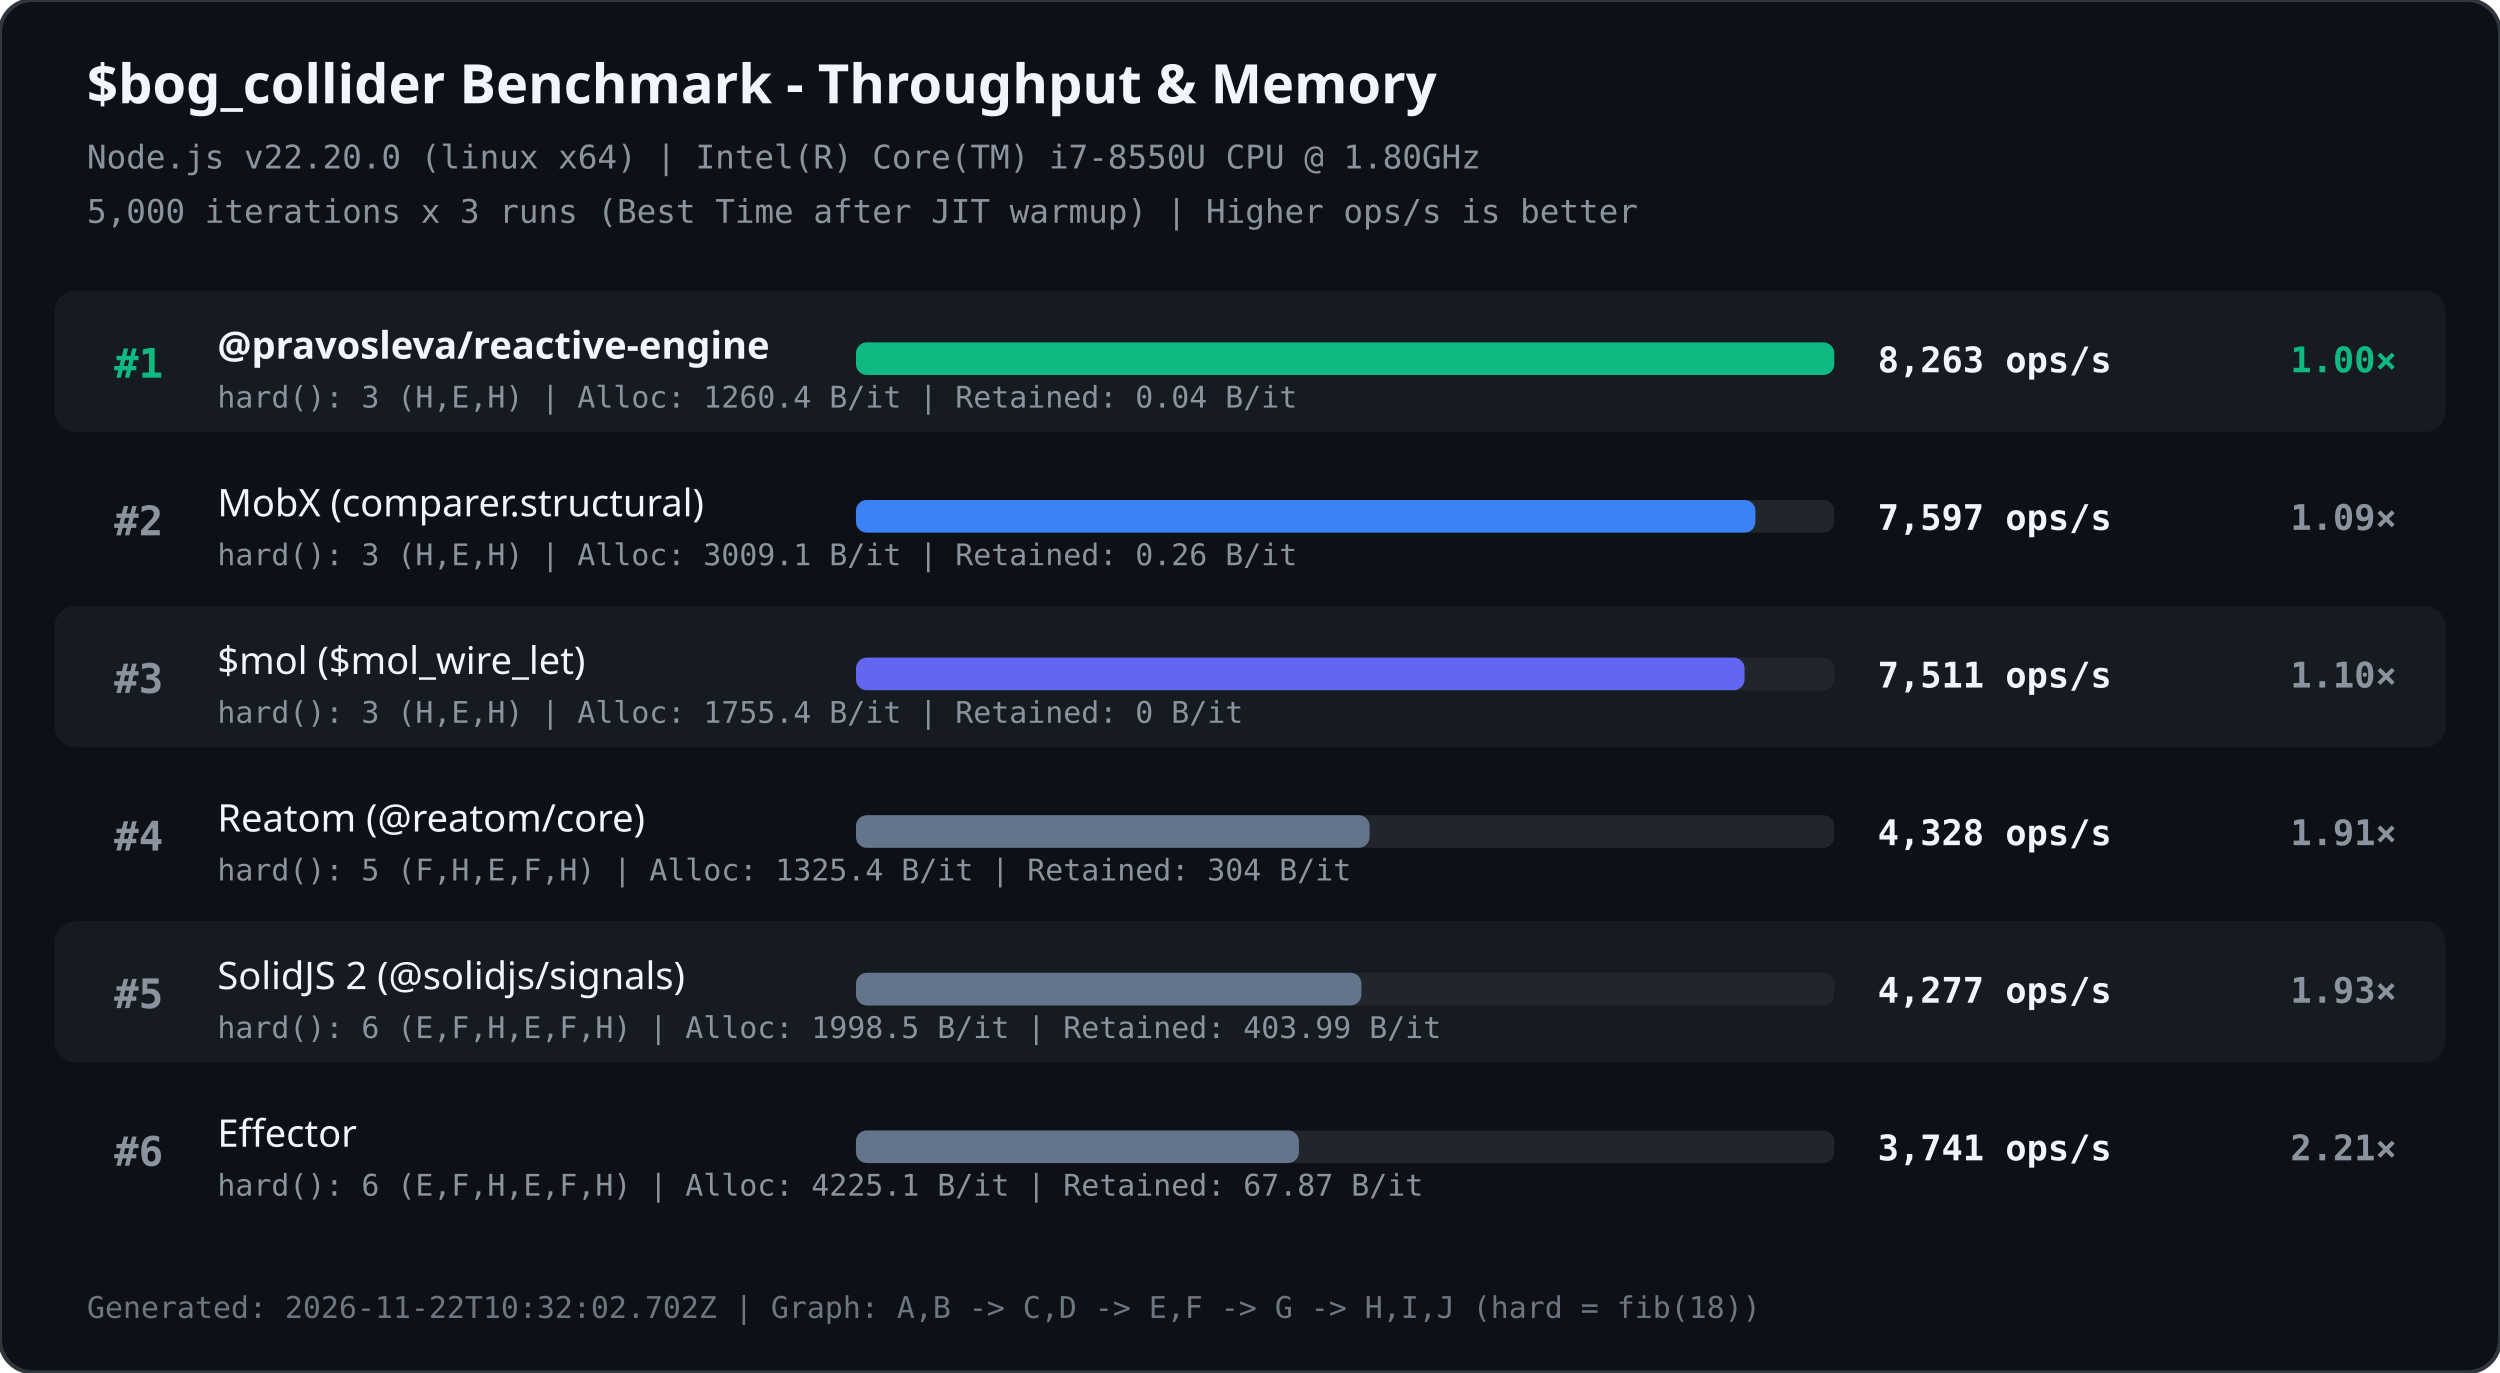
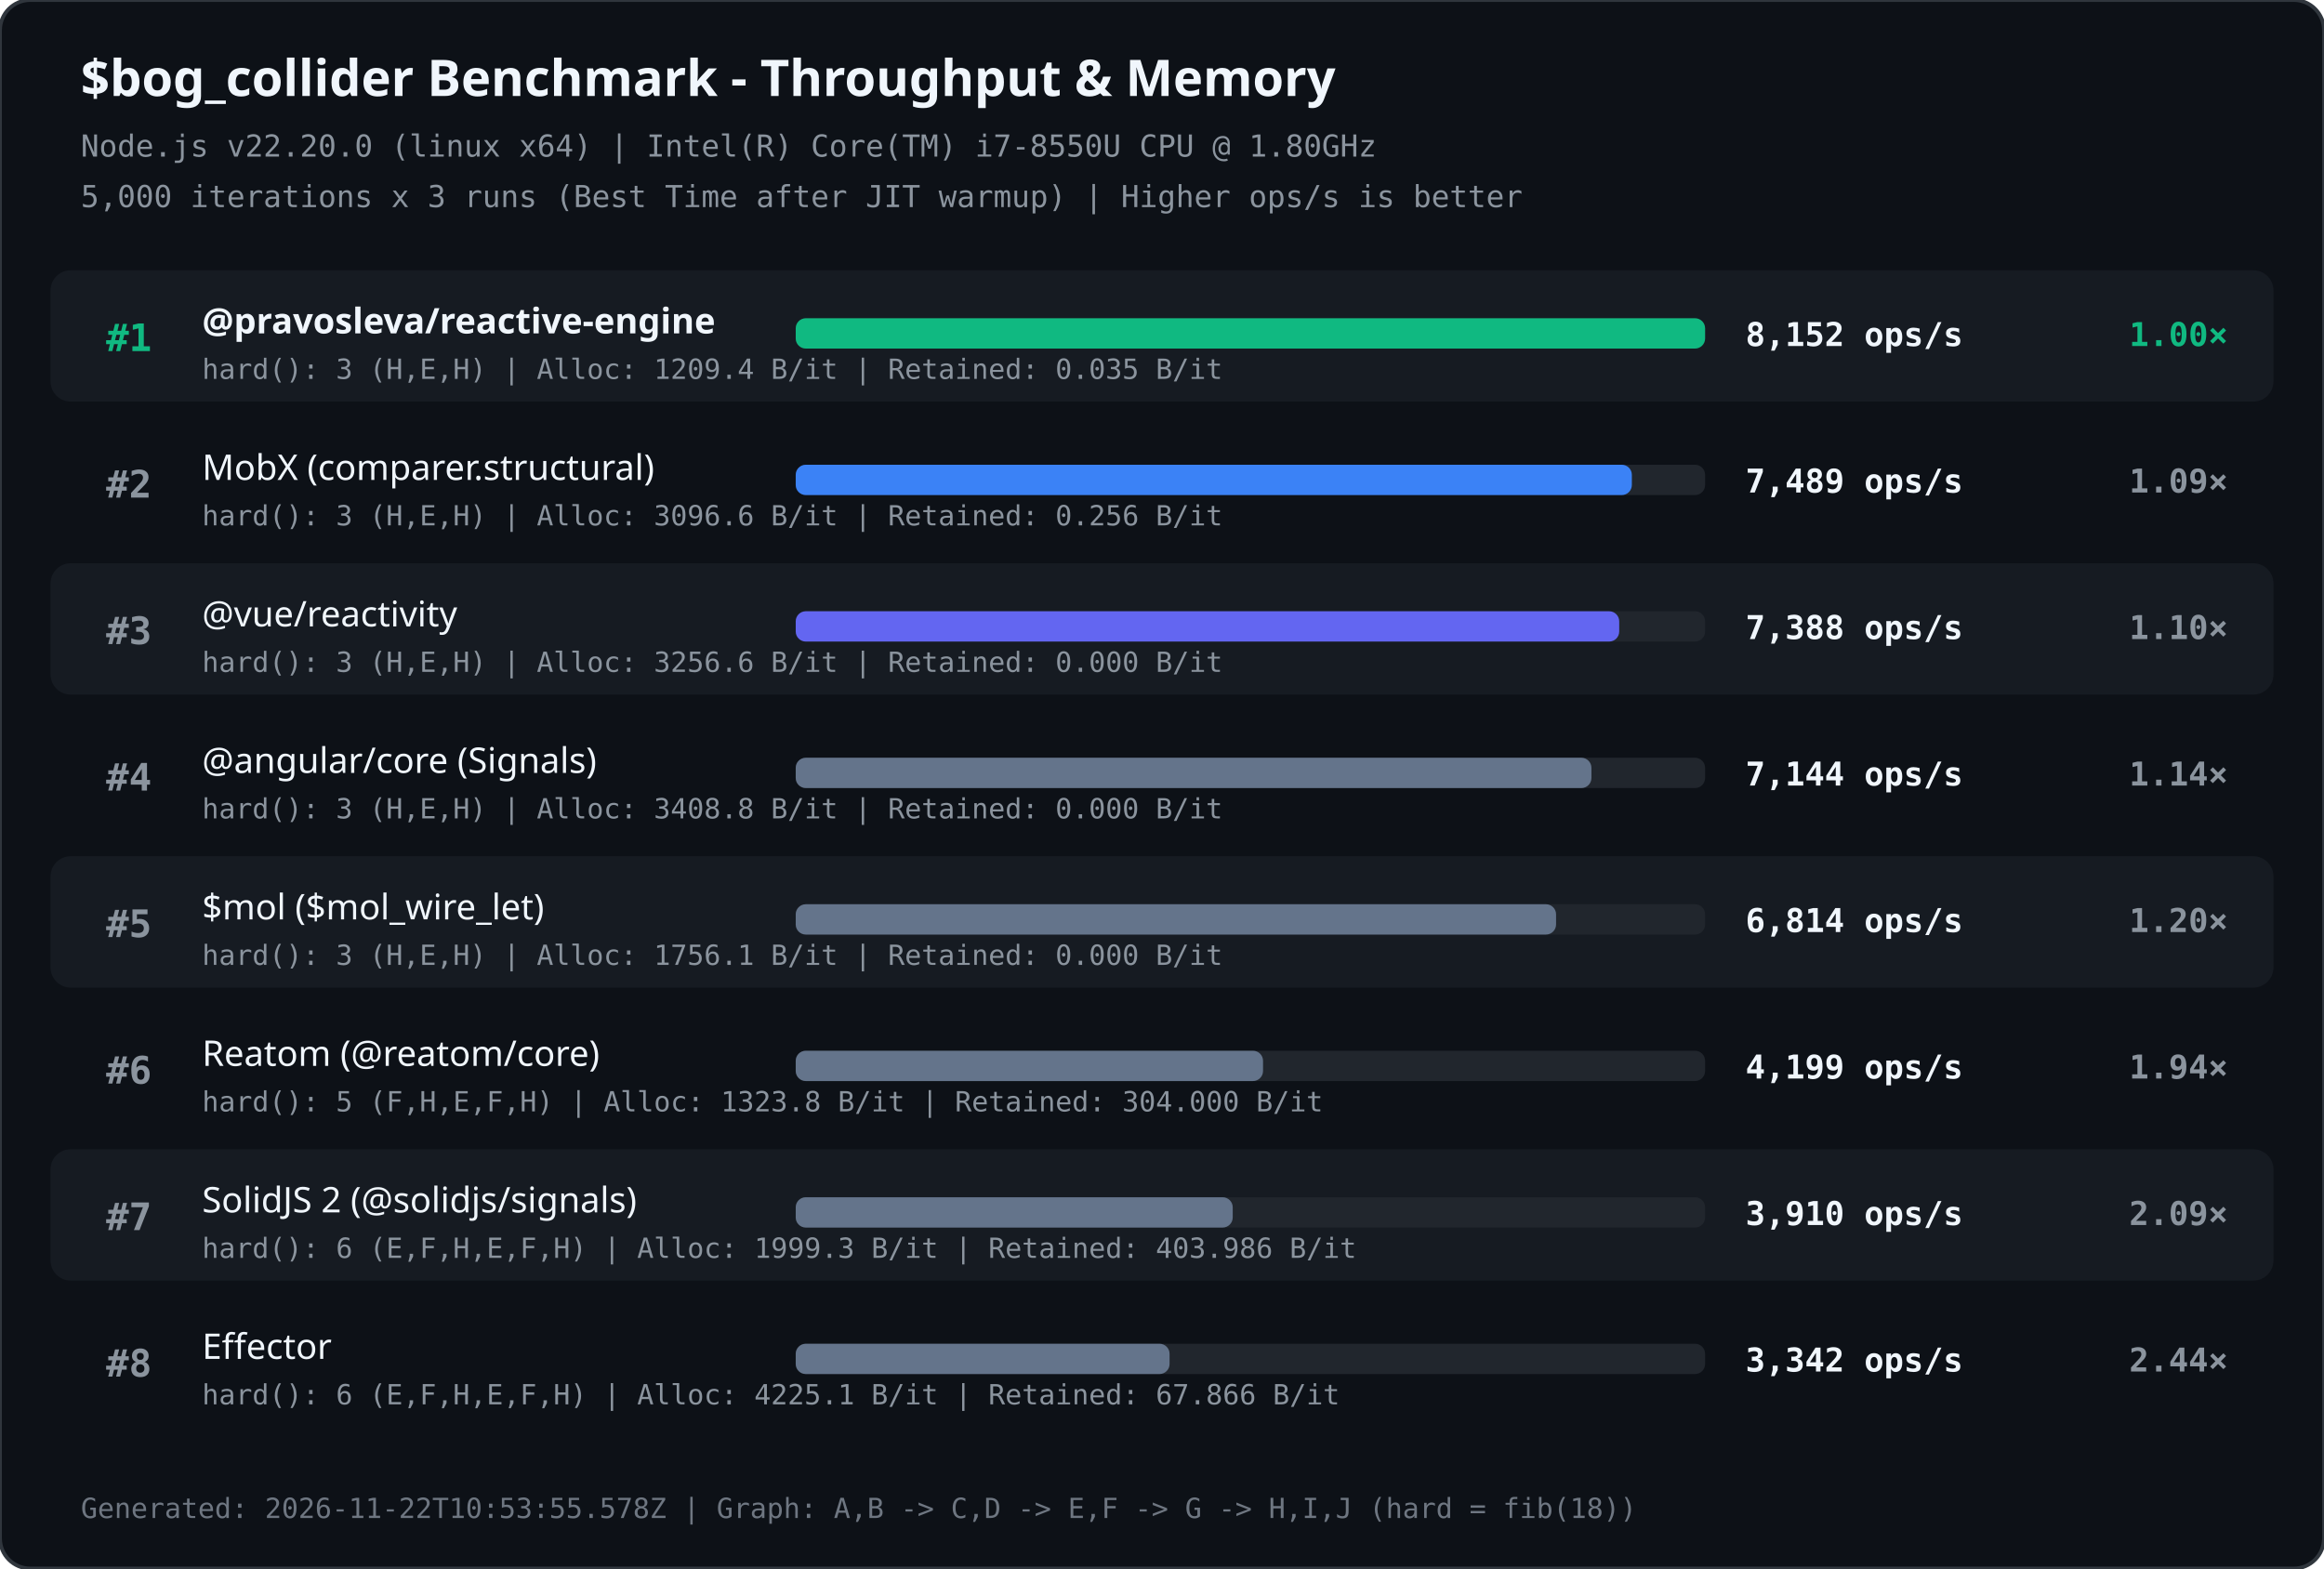
- <svg xmlns="http://www.w3.org/2000/svg" width="920" height="505" viewBox="0 0 920 505">
-   <rect width="920" height="505" rx="12" fill="#0d1117" stroke="#30363d" stroke-width="1.5" />
+ <svg xmlns="http://www.w3.org/2000/svg" width="920" height="621" viewBox="0 0 920 621">
+   <rect width="920" height="621" rx="12" fill="#0d1117" stroke="#30363d" stroke-width="1.5" />
  <text x="32" y="38" fill="#f0f6fc" font-family="sans-serif" font-size="20" font-weight="700">$bog_collider Benchmark - Throughput &amp; Memory</text>
  <text x="32" y="62" fill="#8b949e" font-family="monospace" font-size="12">Node.js v22.20.0 (linux x64) | Intel(R) Core(TM) i7-8550U CPU @ 1.80GHz</text>
  <text x="32" y="82" fill="#8b949e" font-family="monospace" font-size="12">5,000 iterations x 3 runs (Best Time after JIT warmup) | Higher ops/s is better</text>
  <g transform="translate(0, 105)">
    <rect x="20" y="2" width="880" height="52" rx="8" fill="#161b22" />
    <text x="42" y="34" fill="#10b981" font-family="monospace" font-size="15" font-weight="700">#1</text>
    <text x="80" y="27" fill="#f0f6fc" font-family="sans-serif" font-size="14" font-weight="700">@pravosleva/reactive-engine</text>
-     <text x="80" y="45" fill="#8b949e" font-family="monospace" font-size="11">hard(): 3 (H,E,H) | Alloc: 1260.4 B/it | Retained: 0.04 B/it</text>
+     <text x="80" y="45" fill="#8b949e" font-family="monospace" font-size="11">hard(): 3 (H,E,H) | Alloc: 1209.4 B/it | Retained: 0.035 B/it</text>
    <rect x="315" y="21" width="360" height="12" rx="4" fill="#21262d" />
    <rect x="315" y="21" width="360" height="12" rx="4" fill="#10b981" />
-     <text x="691" y="32" fill="#f0f6fc" font-family="monospace" font-size="13" font-weight="700">8,263 ops/s</text>
+     <text x="691" y="32" fill="#f0f6fc" font-family="monospace" font-size="13" font-weight="700">8,152 ops/s</text>
    <text x="882" y="32" text-anchor="end" fill="#10b981" font-family="monospace" font-size="13" font-weight="700">1.00×</text>
  </g>
  <g transform="translate(0, 163)">
    <rect x="20" y="2" width="880" height="52" rx="8" fill="#0d1117" />
    <text x="42" y="34" fill="#8b949e" font-family="monospace" font-size="15" font-weight="700">#2</text>
    <text x="80" y="27" fill="#f0f6fc" font-family="sans-serif" font-size="14" font-weight="500">MobX (comparer.structural)</text>
-     <text x="80" y="45" fill="#8b949e" font-family="monospace" font-size="11">hard(): 3 (H,E,H) | Alloc: 3009.1 B/it | Retained: 0.26 B/it</text>
+     <text x="80" y="45" fill="#8b949e" font-family="monospace" font-size="11">hard(): 3 (H,E,H) | Alloc: 3096.6 B/it | Retained: 0.256 B/it</text>
    <rect x="315" y="21" width="360" height="12" rx="4" fill="#21262d" />
    <rect x="315" y="21" width="331" height="12" rx="4" fill="#3b82f6" />
-     <text x="691" y="32" fill="#f0f6fc" font-family="monospace" font-size="13" font-weight="700">7,597 ops/s</text>
+     <text x="691" y="32" fill="#f0f6fc" font-family="monospace" font-size="13" font-weight="700">7,489 ops/s</text>
    <text x="882" y="32" text-anchor="end" fill="#8b949e" font-family="monospace" font-size="13" font-weight="700">1.09×</text>
  </g>
  <g transform="translate(0, 221)">
    <rect x="20" y="2" width="880" height="52" rx="8" fill="#161b22" />
    <text x="42" y="34" fill="#8b949e" font-family="monospace" font-size="15" font-weight="700">#3</text>
-     <text x="80" y="27" fill="#f0f6fc" font-family="sans-serif" font-size="14" font-weight="500">$mol ($mol_wire_let)</text>
-     <text x="80" y="45" fill="#8b949e" font-family="monospace" font-size="11">hard(): 3 (H,E,H) | Alloc: 1755.4 B/it | Retained: 0 B/it</text>
+     <text x="80" y="27" fill="#f0f6fc" font-family="sans-serif" font-size="14" font-weight="500">@vue/reactivity</text>
+     <text x="80" y="45" fill="#8b949e" font-family="monospace" font-size="11">hard(): 3 (H,E,H) | Alloc: 3256.6 B/it | Retained: 0.000 B/it</text>
    <rect x="315" y="21" width="360" height="12" rx="4" fill="#21262d" />
-     <rect x="315" y="21" width="327" height="12" rx="4" fill="#6366f1" />
-     <text x="691" y="32" fill="#f0f6fc" font-family="monospace" font-size="13" font-weight="700">7,511 ops/s</text>
+     <rect x="315" y="21" width="326" height="12" rx="4" fill="#6366f1" />
+     <text x="691" y="32" fill="#f0f6fc" font-family="monospace" font-size="13" font-weight="700">7,388 ops/s</text>
    <text x="882" y="32" text-anchor="end" fill="#8b949e" font-family="monospace" font-size="13" font-weight="700">1.10×</text>
  </g>
  <g transform="translate(0, 279)">
    <rect x="20" y="2" width="880" height="52" rx="8" fill="#0d1117" />
    <text x="42" y="34" fill="#8b949e" font-family="monospace" font-size="15" font-weight="700">#4</text>
-     <text x="80" y="27" fill="#f0f6fc" font-family="sans-serif" font-size="14" font-weight="500">Reatom (@reatom/core)</text>
-     <text x="80" y="45" fill="#8b949e" font-family="monospace" font-size="11">hard(): 5 (F,H,E,F,H) | Alloc: 1325.4 B/it | Retained: 304 B/it</text>
+     <text x="80" y="27" fill="#f0f6fc" font-family="sans-serif" font-size="14" font-weight="500">@angular/core (Signals)</text>
+     <text x="80" y="45" fill="#8b949e" font-family="monospace" font-size="11">hard(): 3 (H,E,H) | Alloc: 3408.8 B/it | Retained: 0.000 B/it</text>
    <rect x="315" y="21" width="360" height="12" rx="4" fill="#21262d" />
-     <rect x="315" y="21" width="189" height="12" rx="4" fill="#64748b" />
-     <text x="691" y="32" fill="#f0f6fc" font-family="monospace" font-size="13" font-weight="700">4,328 ops/s</text>
-     <text x="882" y="32" text-anchor="end" fill="#8b949e" font-family="monospace" font-size="13" font-weight="700">1.91×</text>
+     <rect x="315" y="21" width="315" height="12" rx="4" fill="#64748b" />
+     <text x="691" y="32" fill="#f0f6fc" font-family="monospace" font-size="13" font-weight="700">7,144 ops/s</text>
+     <text x="882" y="32" text-anchor="end" fill="#8b949e" font-family="monospace" font-size="13" font-weight="700">1.14×</text>
  </g>
  <g transform="translate(0, 337)">
    <rect x="20" y="2" width="880" height="52" rx="8" fill="#161b22" />
    <text x="42" y="34" fill="#8b949e" font-family="monospace" font-size="15" font-weight="700">#5</text>
-     <text x="80" y="27" fill="#f0f6fc" font-family="sans-serif" font-size="14" font-weight="500">SolidJS 2 (@solidjs/signals)</text>
-     <text x="80" y="45" fill="#8b949e" font-family="monospace" font-size="11">hard(): 6 (E,F,H,E,F,H) | Alloc: 1998.5 B/it | Retained: 403.99 B/it</text>
+     <text x="80" y="27" fill="#f0f6fc" font-family="sans-serif" font-size="14" font-weight="500">$mol ($mol_wire_let)</text>
+     <text x="80" y="45" fill="#8b949e" font-family="monospace" font-size="11">hard(): 3 (H,E,H) | Alloc: 1756.1 B/it | Retained: 0.000 B/it</text>
    <rect x="315" y="21" width="360" height="12" rx="4" fill="#21262d" />
-     <rect x="315" y="21" width="186" height="12" rx="4" fill="#64748b" />
-     <text x="691" y="32" fill="#f0f6fc" font-family="monospace" font-size="13" font-weight="700">4,277 ops/s</text>
-     <text x="882" y="32" text-anchor="end" fill="#8b949e" font-family="monospace" font-size="13" font-weight="700">1.93×</text>
+     <rect x="315" y="21" width="301" height="12" rx="4" fill="#64748b" />
+     <text x="691" y="32" fill="#f0f6fc" font-family="monospace" font-size="13" font-weight="700">6,814 ops/s</text>
+     <text x="882" y="32" text-anchor="end" fill="#8b949e" font-family="monospace" font-size="13" font-weight="700">1.20×</text>
  </g>
  <g transform="translate(0, 395)">
    <rect x="20" y="2" width="880" height="52" rx="8" fill="#0d1117" />
    <text x="42" y="34" fill="#8b949e" font-family="monospace" font-size="15" font-weight="700">#6</text>
+     <text x="80" y="27" fill="#f0f6fc" font-family="sans-serif" font-size="14" font-weight="500">Reatom (@reatom/core)</text>
+     <text x="80" y="45" fill="#8b949e" font-family="monospace" font-size="11">hard(): 5 (F,H,E,F,H) | Alloc: 1323.8 B/it | Retained: 304.000 B/it</text>
+     <rect x="315" y="21" width="360" height="12" rx="4" fill="#21262d" />
+     <rect x="315" y="21" width="185" height="12" rx="4" fill="#64748b" />
+     <text x="691" y="32" fill="#f0f6fc" font-family="monospace" font-size="13" font-weight="700">4,199 ops/s</text>
+     <text x="882" y="32" text-anchor="end" fill="#8b949e" font-family="monospace" font-size="13" font-weight="700">1.94×</text>
+   </g>
+   <g transform="translate(0, 453)">
+     <rect x="20" y="2" width="880" height="52" rx="8" fill="#161b22" />
+     <text x="42" y="34" fill="#8b949e" font-family="monospace" font-size="15" font-weight="700">#7</text>
+     <text x="80" y="27" fill="#f0f6fc" font-family="sans-serif" font-size="14" font-weight="500">SolidJS 2 (@solidjs/signals)</text>
+     <text x="80" y="45" fill="#8b949e" font-family="monospace" font-size="11">hard(): 6 (E,F,H,E,F,H) | Alloc: 1999.3 B/it | Retained: 403.986 B/it</text>
+     <rect x="315" y="21" width="360" height="12" rx="4" fill="#21262d" />
+     <rect x="315" y="21" width="173" height="12" rx="4" fill="#64748b" />
+     <text x="691" y="32" fill="#f0f6fc" font-family="monospace" font-size="13" font-weight="700">3,910 ops/s</text>
+     <text x="882" y="32" text-anchor="end" fill="#8b949e" font-family="monospace" font-size="13" font-weight="700">2.09×</text>
+   </g>
+   <g transform="translate(0, 511)">
+     <rect x="20" y="2" width="880" height="52" rx="8" fill="#0d1117" />
+     <text x="42" y="34" fill="#8b949e" font-family="monospace" font-size="15" font-weight="700">#8</text>
    <text x="80" y="27" fill="#f0f6fc" font-family="sans-serif" font-size="14" font-weight="500">Effector</text>
-     <text x="80" y="45" fill="#8b949e" font-family="monospace" font-size="11">hard(): 6 (E,F,H,E,F,H) | Alloc: 4225.1 B/it | Retained: 67.87 B/it</text>
+     <text x="80" y="45" fill="#8b949e" font-family="monospace" font-size="11">hard(): 6 (E,F,H,E,F,H) | Alloc: 4225.1 B/it | Retained: 67.866 B/it</text>
    <rect x="315" y="21" width="360" height="12" rx="4" fill="#21262d" />
-     <rect x="315" y="21" width="163" height="12" rx="4" fill="#64748b" />
-     <text x="691" y="32" fill="#f0f6fc" font-family="monospace" font-size="13" font-weight="700">3,741 ops/s</text>
-     <text x="882" y="32" text-anchor="end" fill="#8b949e" font-family="monospace" font-size="13" font-weight="700">2.21×</text>
+     <rect x="315" y="21" width="148" height="12" rx="4" fill="#64748b" />
+     <text x="691" y="32" fill="#f0f6fc" font-family="monospace" font-size="13" font-weight="700">3,342 ops/s</text>
+     <text x="882" y="32" text-anchor="end" fill="#8b949e" font-family="monospace" font-size="13" font-weight="700">2.44×</text>
  </g>
-   <text x="32" y="485" fill="#6e7681" font-family="monospace" font-size="11">Generated: 2026-11-22T10:32:02.702Z | Graph: A,B -&gt; C,D -&gt; E,F -&gt; G -&gt; H,I,J (hard = fib(18))</text>
+   <text x="32" y="601" fill="#6e7681" font-family="monospace" font-size="11">Generated: 2026-11-22T10:53:55.578Z | Graph: A,B -&gt; C,D -&gt; E,F -&gt; G -&gt; H,I,J (hard = fib(18))</text>
</svg>
